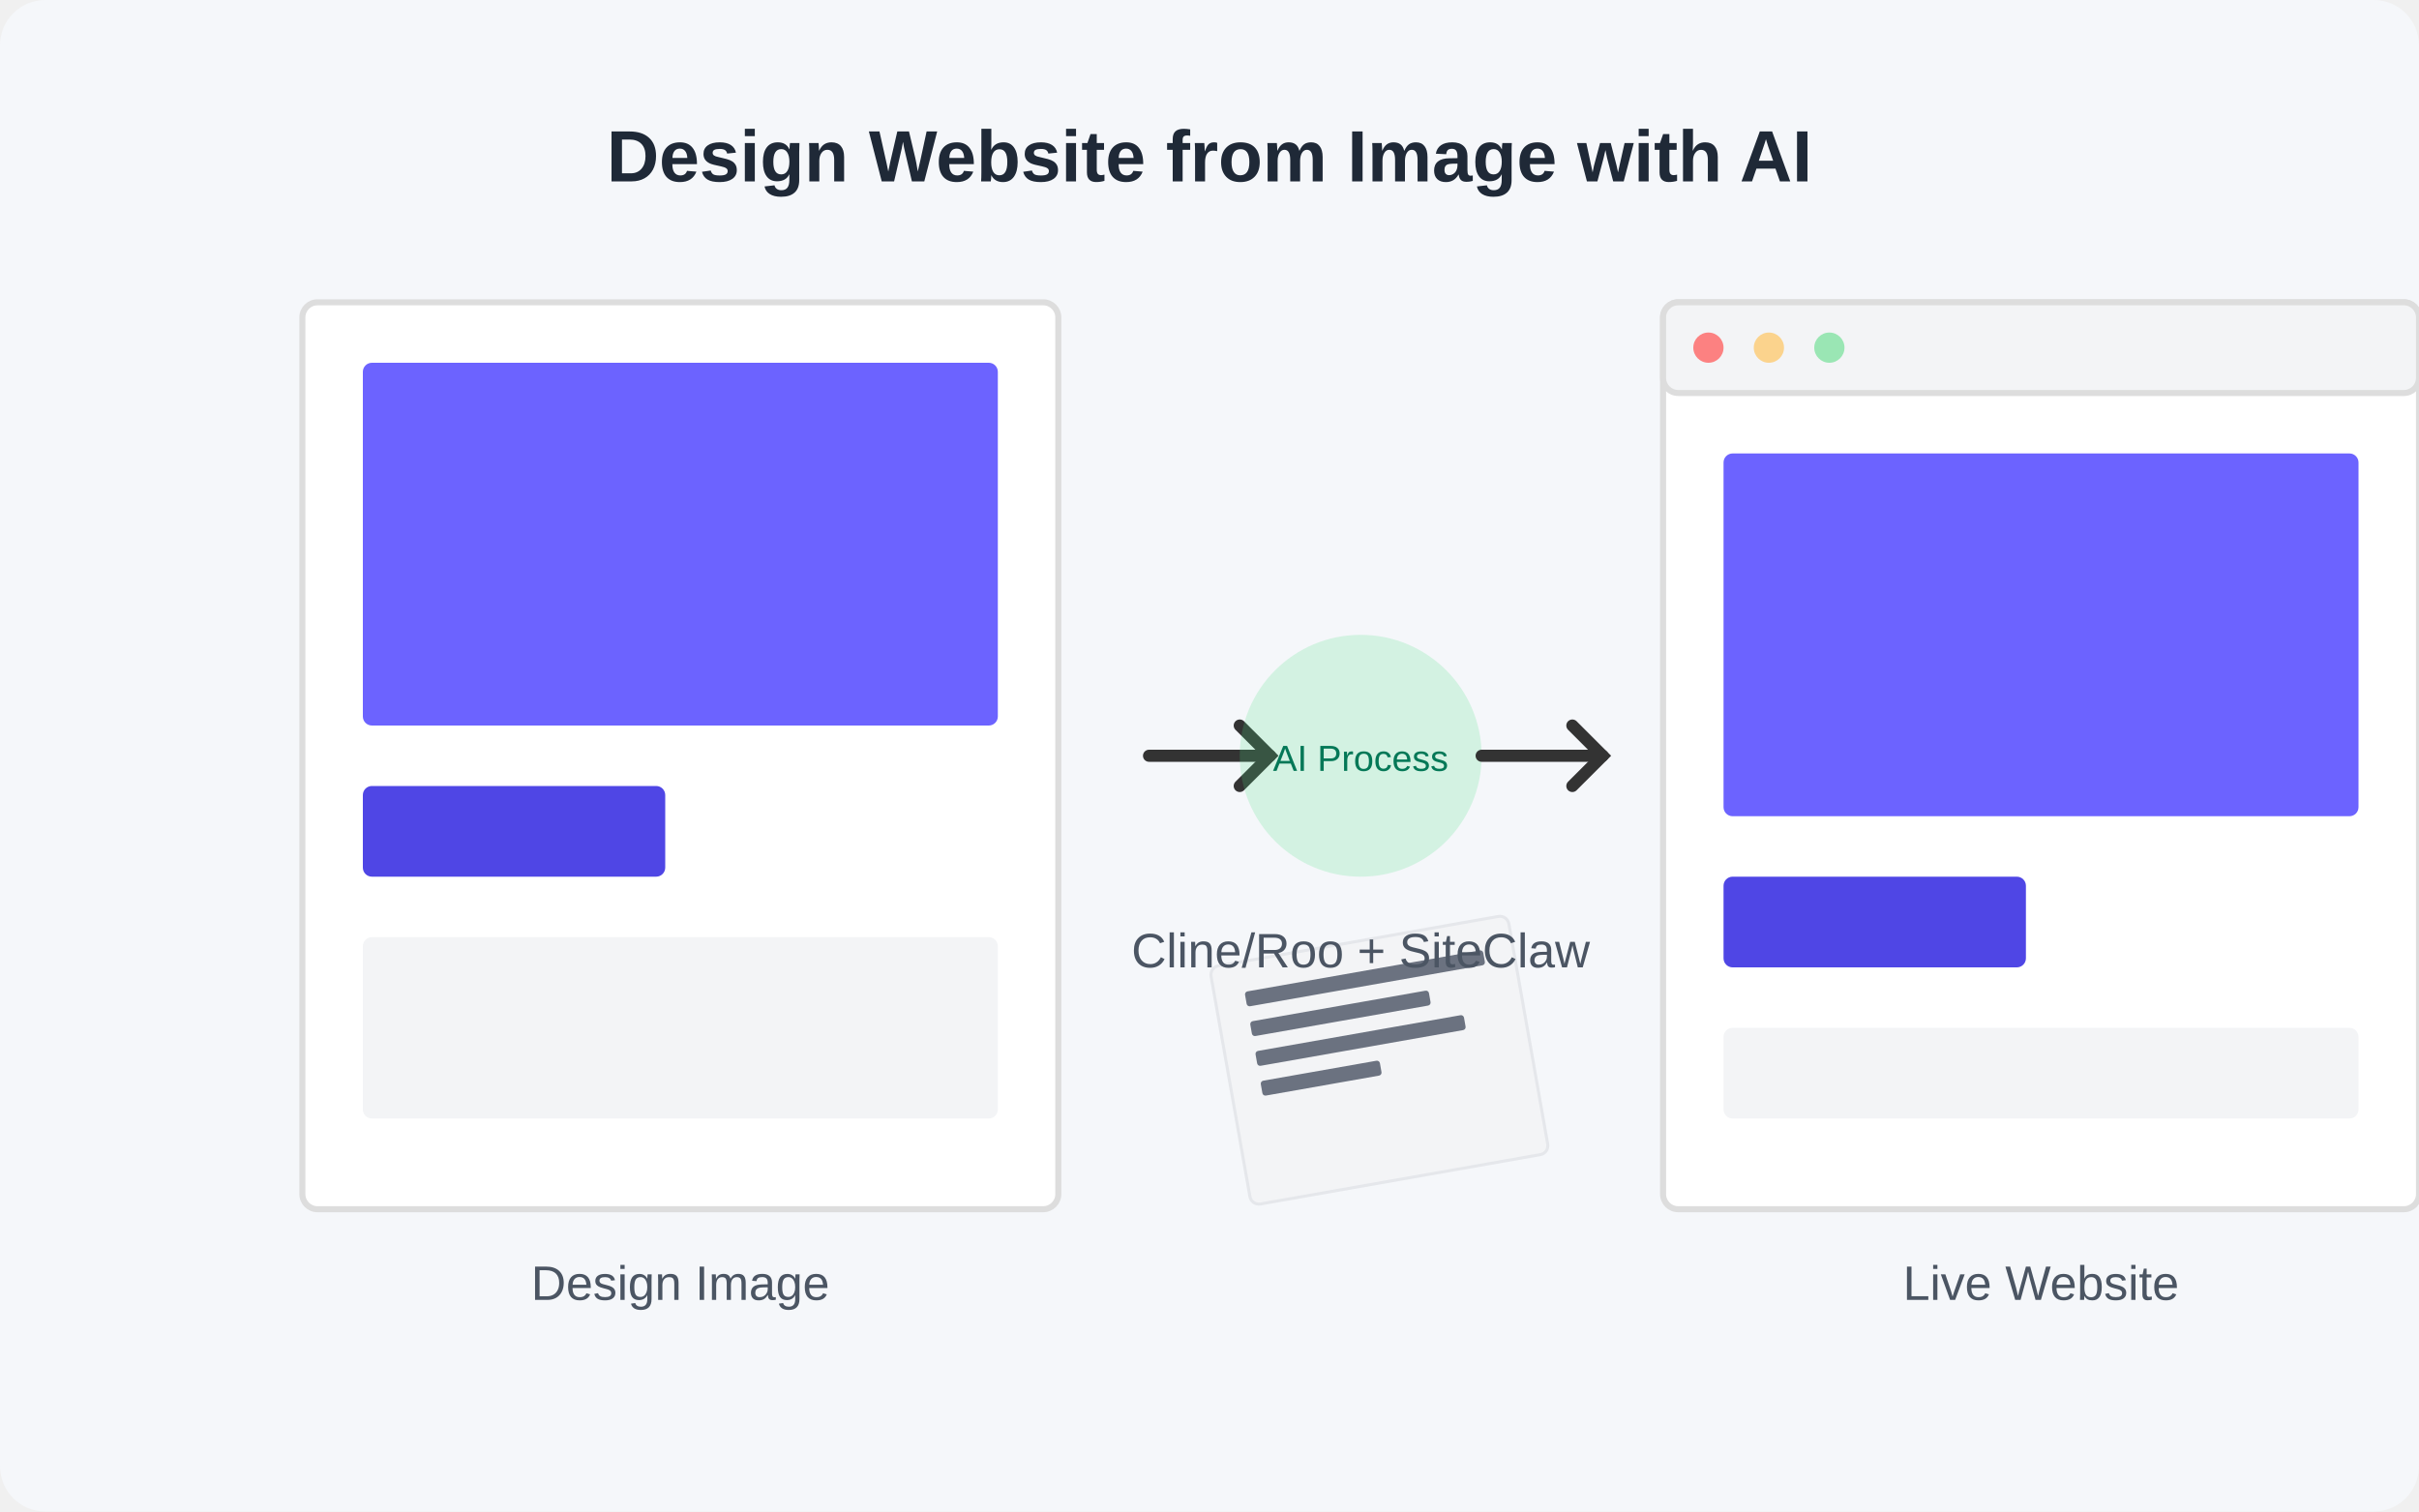
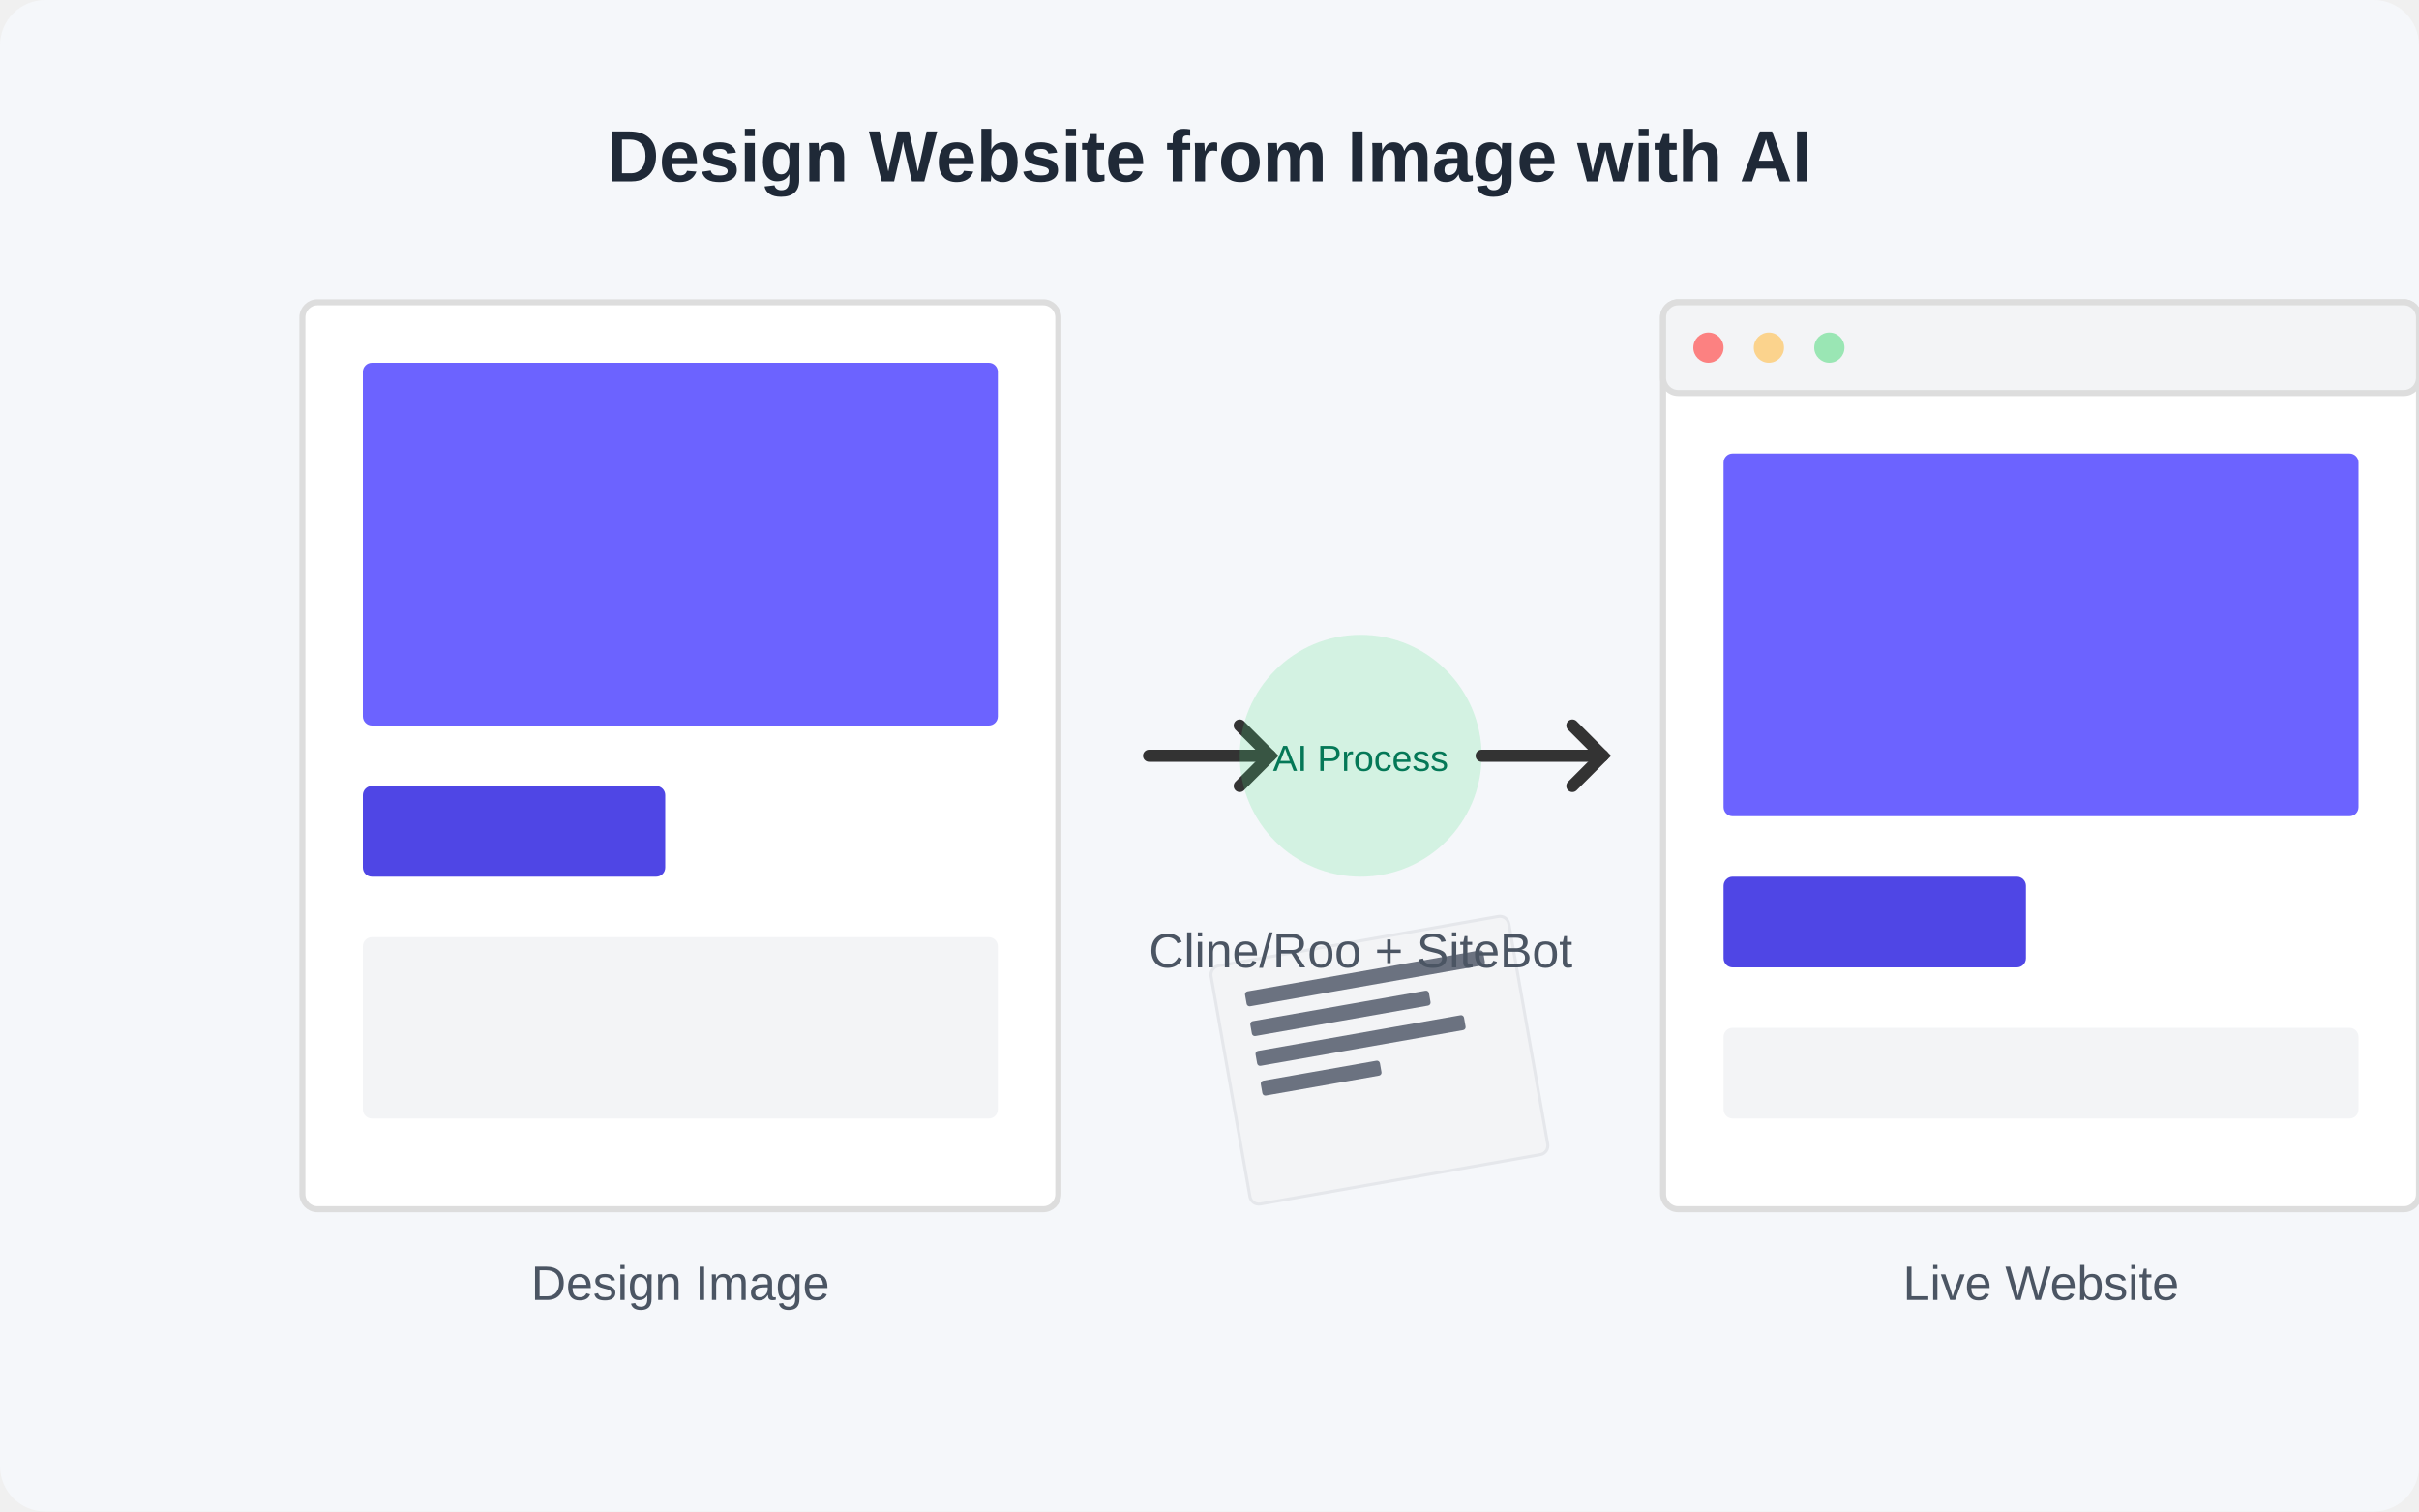
<svg xmlns="http://www.w3.org/2000/svg" viewBox="0 0 800 500">
  <rect width="800" height="500" fill="#f5f7fa" rx="15" ry="15" />
  <rect x="100" y="100" width="250" height="300" fill="#ffffff" stroke="#dddddd" stroke-width="2" rx="5" ry="5" />
  <rect x="120" y="120" width="210" height="120" fill="#6c63ff" rx="3" ry="3" />
  <rect x="120" y="260" width="100" height="30" fill="#4f46e5" rx="3" ry="3" />
  <rect x="120" y="310" width="210" height="60" fill="#f3f4f6" rx="3" ry="3" />
  <path d="M380 250 L420 250" stroke="#333333" stroke-width="4" stroke-linecap="round" />
  <path d="M410 240 L420 250 L410 260" stroke="#333333" stroke-width="4" stroke-linecap="round" fill="none" />
  <circle cx="450" cy="250" r="40" fill="#4ade80" opacity="0.2" />
  <text x="450" y="255" font-family="Arial" font-size="12" fill="#047857" text-anchor="middle">AI Process</text>
  <path d="M490 250 L530 250" stroke="#333333" stroke-width="4" stroke-linecap="round" />
  <path d="M520 240 L530 250 L520 260" stroke="#333333" stroke-width="4" stroke-linecap="round" fill="none" />
  <rect x="550" y="100" width="250" height="300" fill="#ffffff" stroke="#dddddd" stroke-width="2" rx="5" ry="5" />
  <rect x="550" y="100" width="250" height="30" fill="#f3f4f6" stroke="#dddddd" stroke-width="2" rx="5" ry="5" />
  <circle cx="565" cy="115" r="5" fill="#fc8181" />
  <circle cx="585" cy="115" r="5" fill="#fbd38d" />
  <circle cx="605" cy="115" r="5" fill="#9ae6b4" />
  <rect x="570" y="150" width="210" height="120" fill="#6c63ff" rx="3" ry="3" />
  <rect x="570" y="290" width="100" height="30" fill="#4f46e5" rx="3" ry="3" />
  <rect x="570" y="340" width="210" height="30" fill="#f3f4f6" rx="3" ry="3" />
  <rect x="400" y="320" width="100" height="80" fill="#f3f4f6" stroke="#e5e7eb" stroke-width="1" rx="3" ry="3" transform="rotate(-10, 400, 320)" />
  <rect x="410" y="330" width="80" height="5" fill="#6b7280" rx="1" ry="1" transform="rotate(-10, 400, 320)" />
  <rect x="410" y="340" width="60" height="5" fill="#6b7280" rx="1" ry="1" transform="rotate(-10, 400, 320)" />
  <rect x="410" y="350" width="70" height="5" fill="#6b7280" rx="1" ry="1" transform="rotate(-10, 400, 320)" />
  <rect x="410" y="360" width="40" height="5" fill="#6b7280" rx="1" ry="1" transform="rotate(-10, 400, 320)" />
  <text x="400" y="60" font-family="Arial" font-size="24" font-weight="bold" fill="#1f2937" text-anchor="middle">Design Website from Image with AI</text>
  <text x="225" y="430" font-family="Arial" font-size="16" fill="#4b5563" text-anchor="middle">Design Image</text>
-   <text x="450" y="320" font-family="Arial" font-size="16" fill="#4b5563" text-anchor="middle">Cline/Roo + SiteClaw</text>
+   <text x="450" y="320" font-family="Arial" font-size="16" fill="#4b5563" text-anchor="middle">Cline/Roo + SiteBot</text>
  <text x="675" y="430" font-family="Arial" font-size="16" fill="#4b5563" text-anchor="middle">Live Website</text>
</svg>
